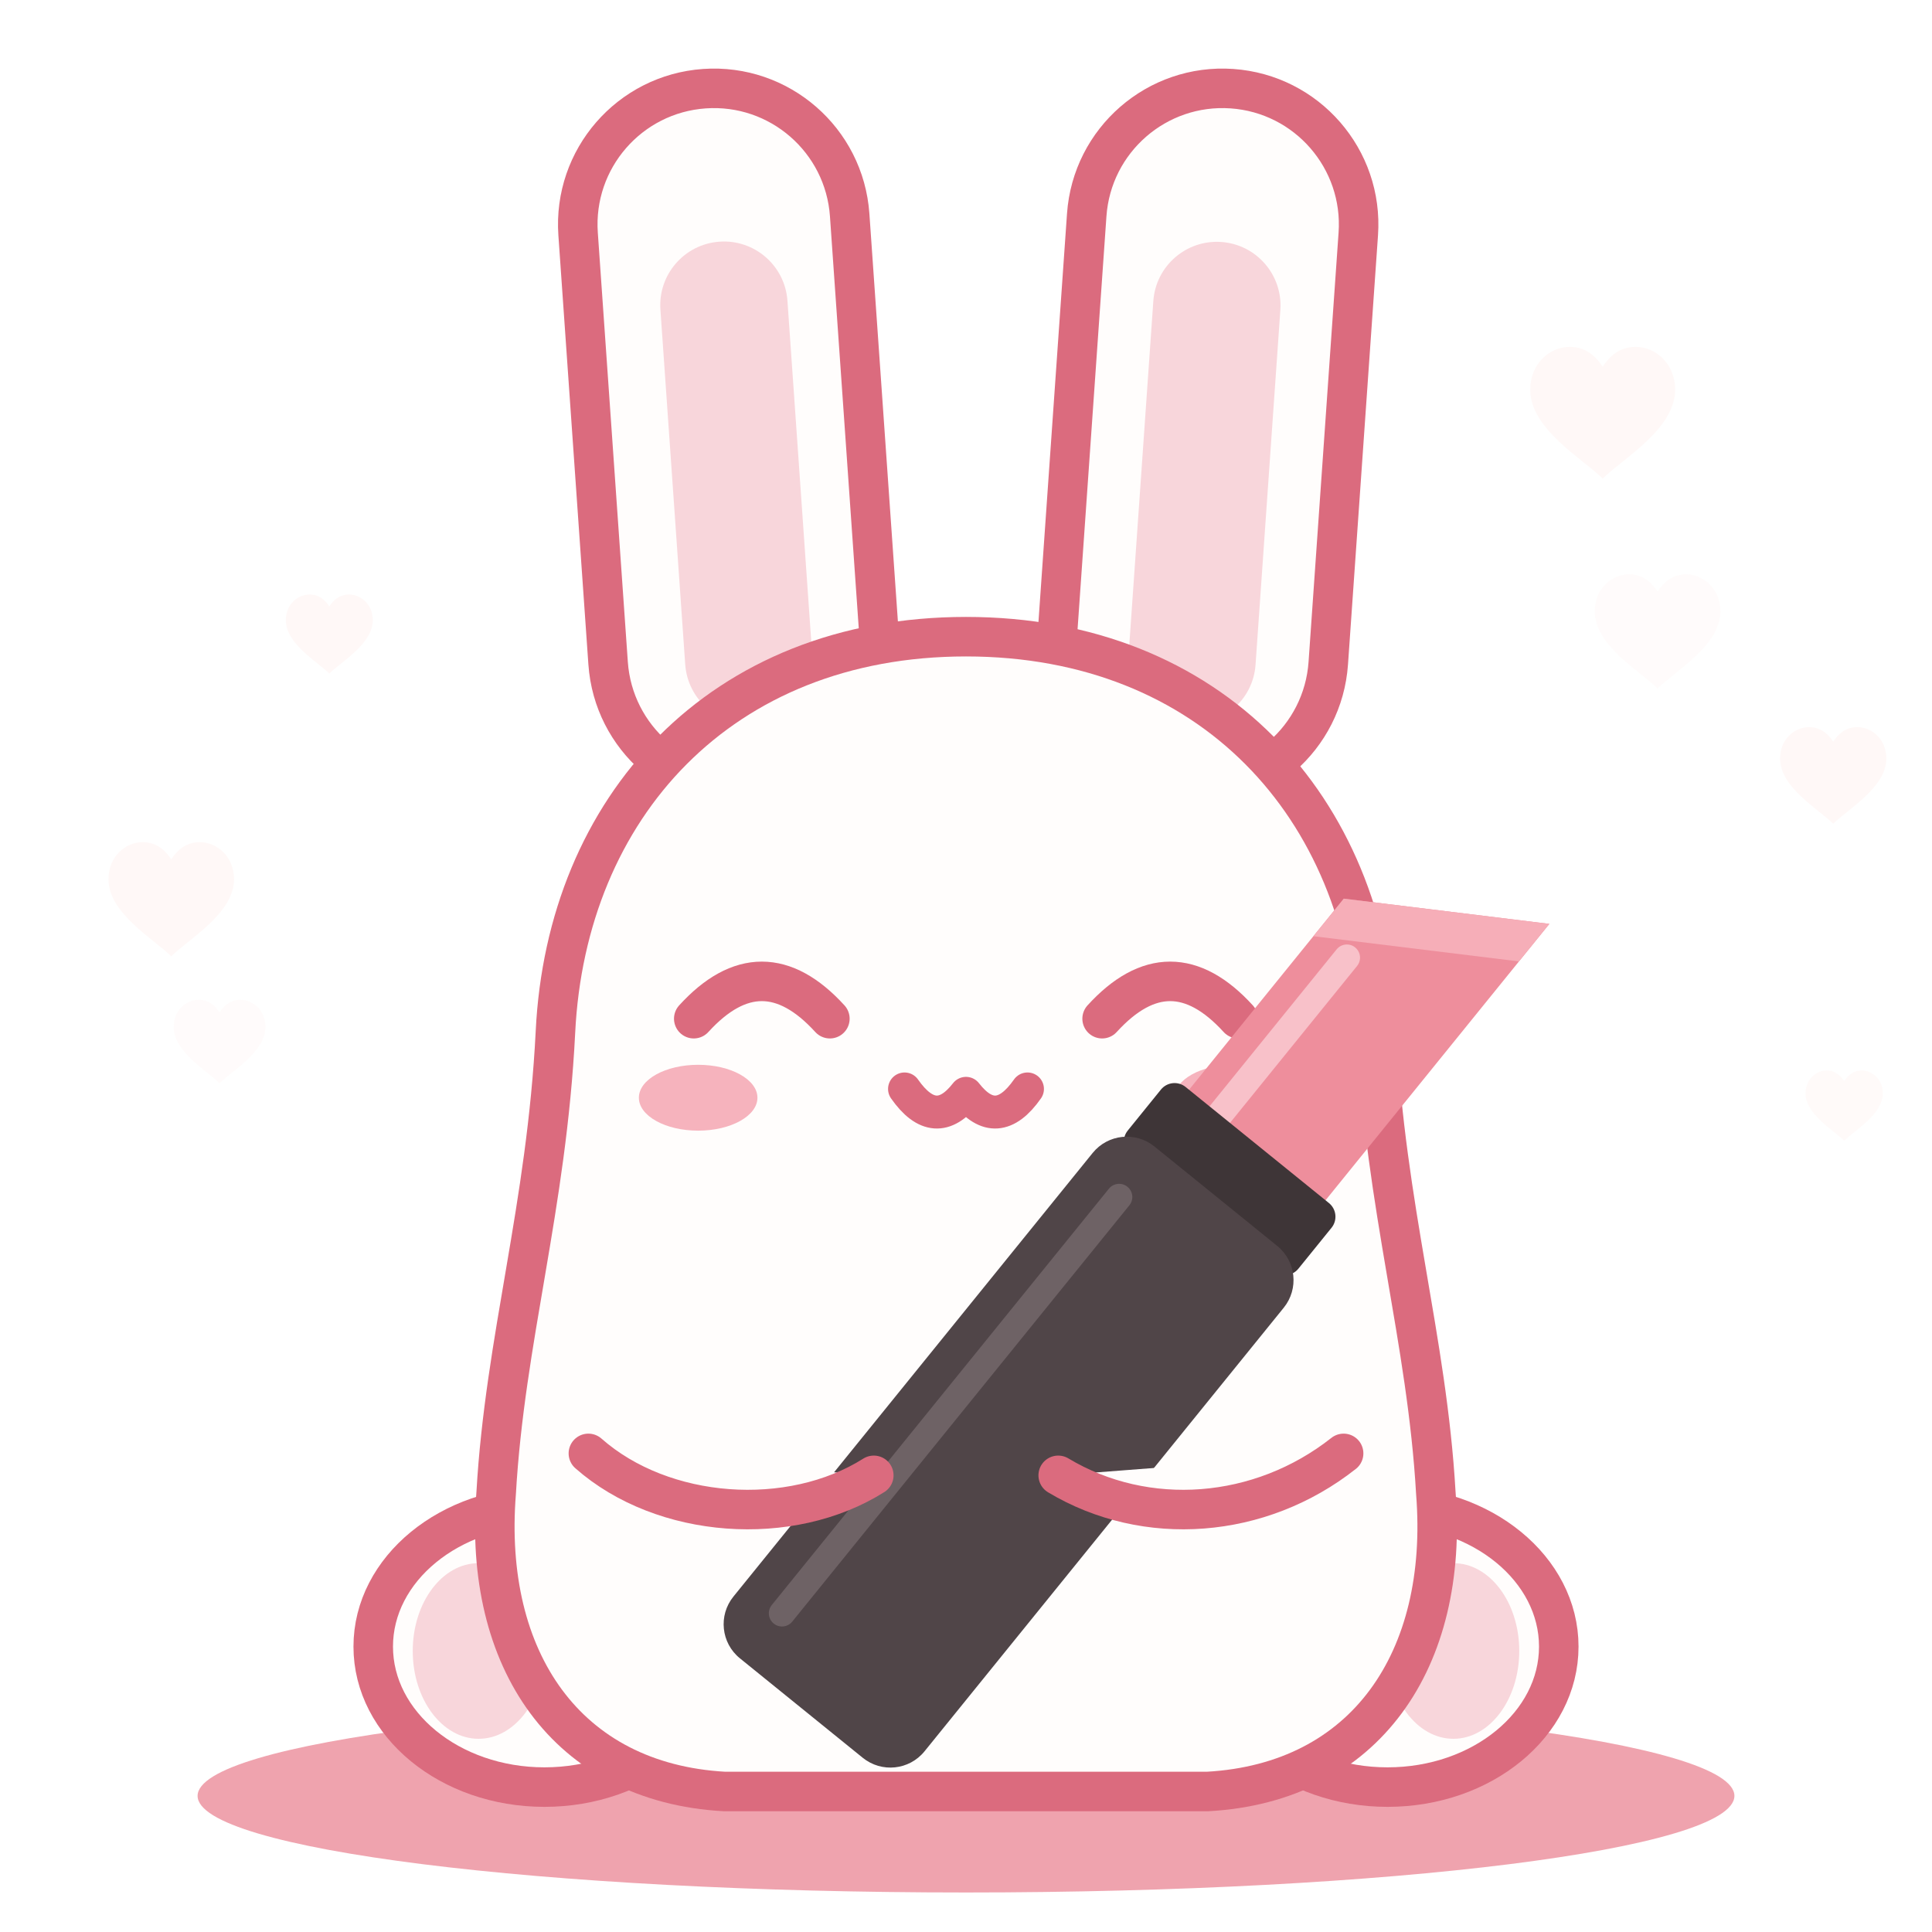
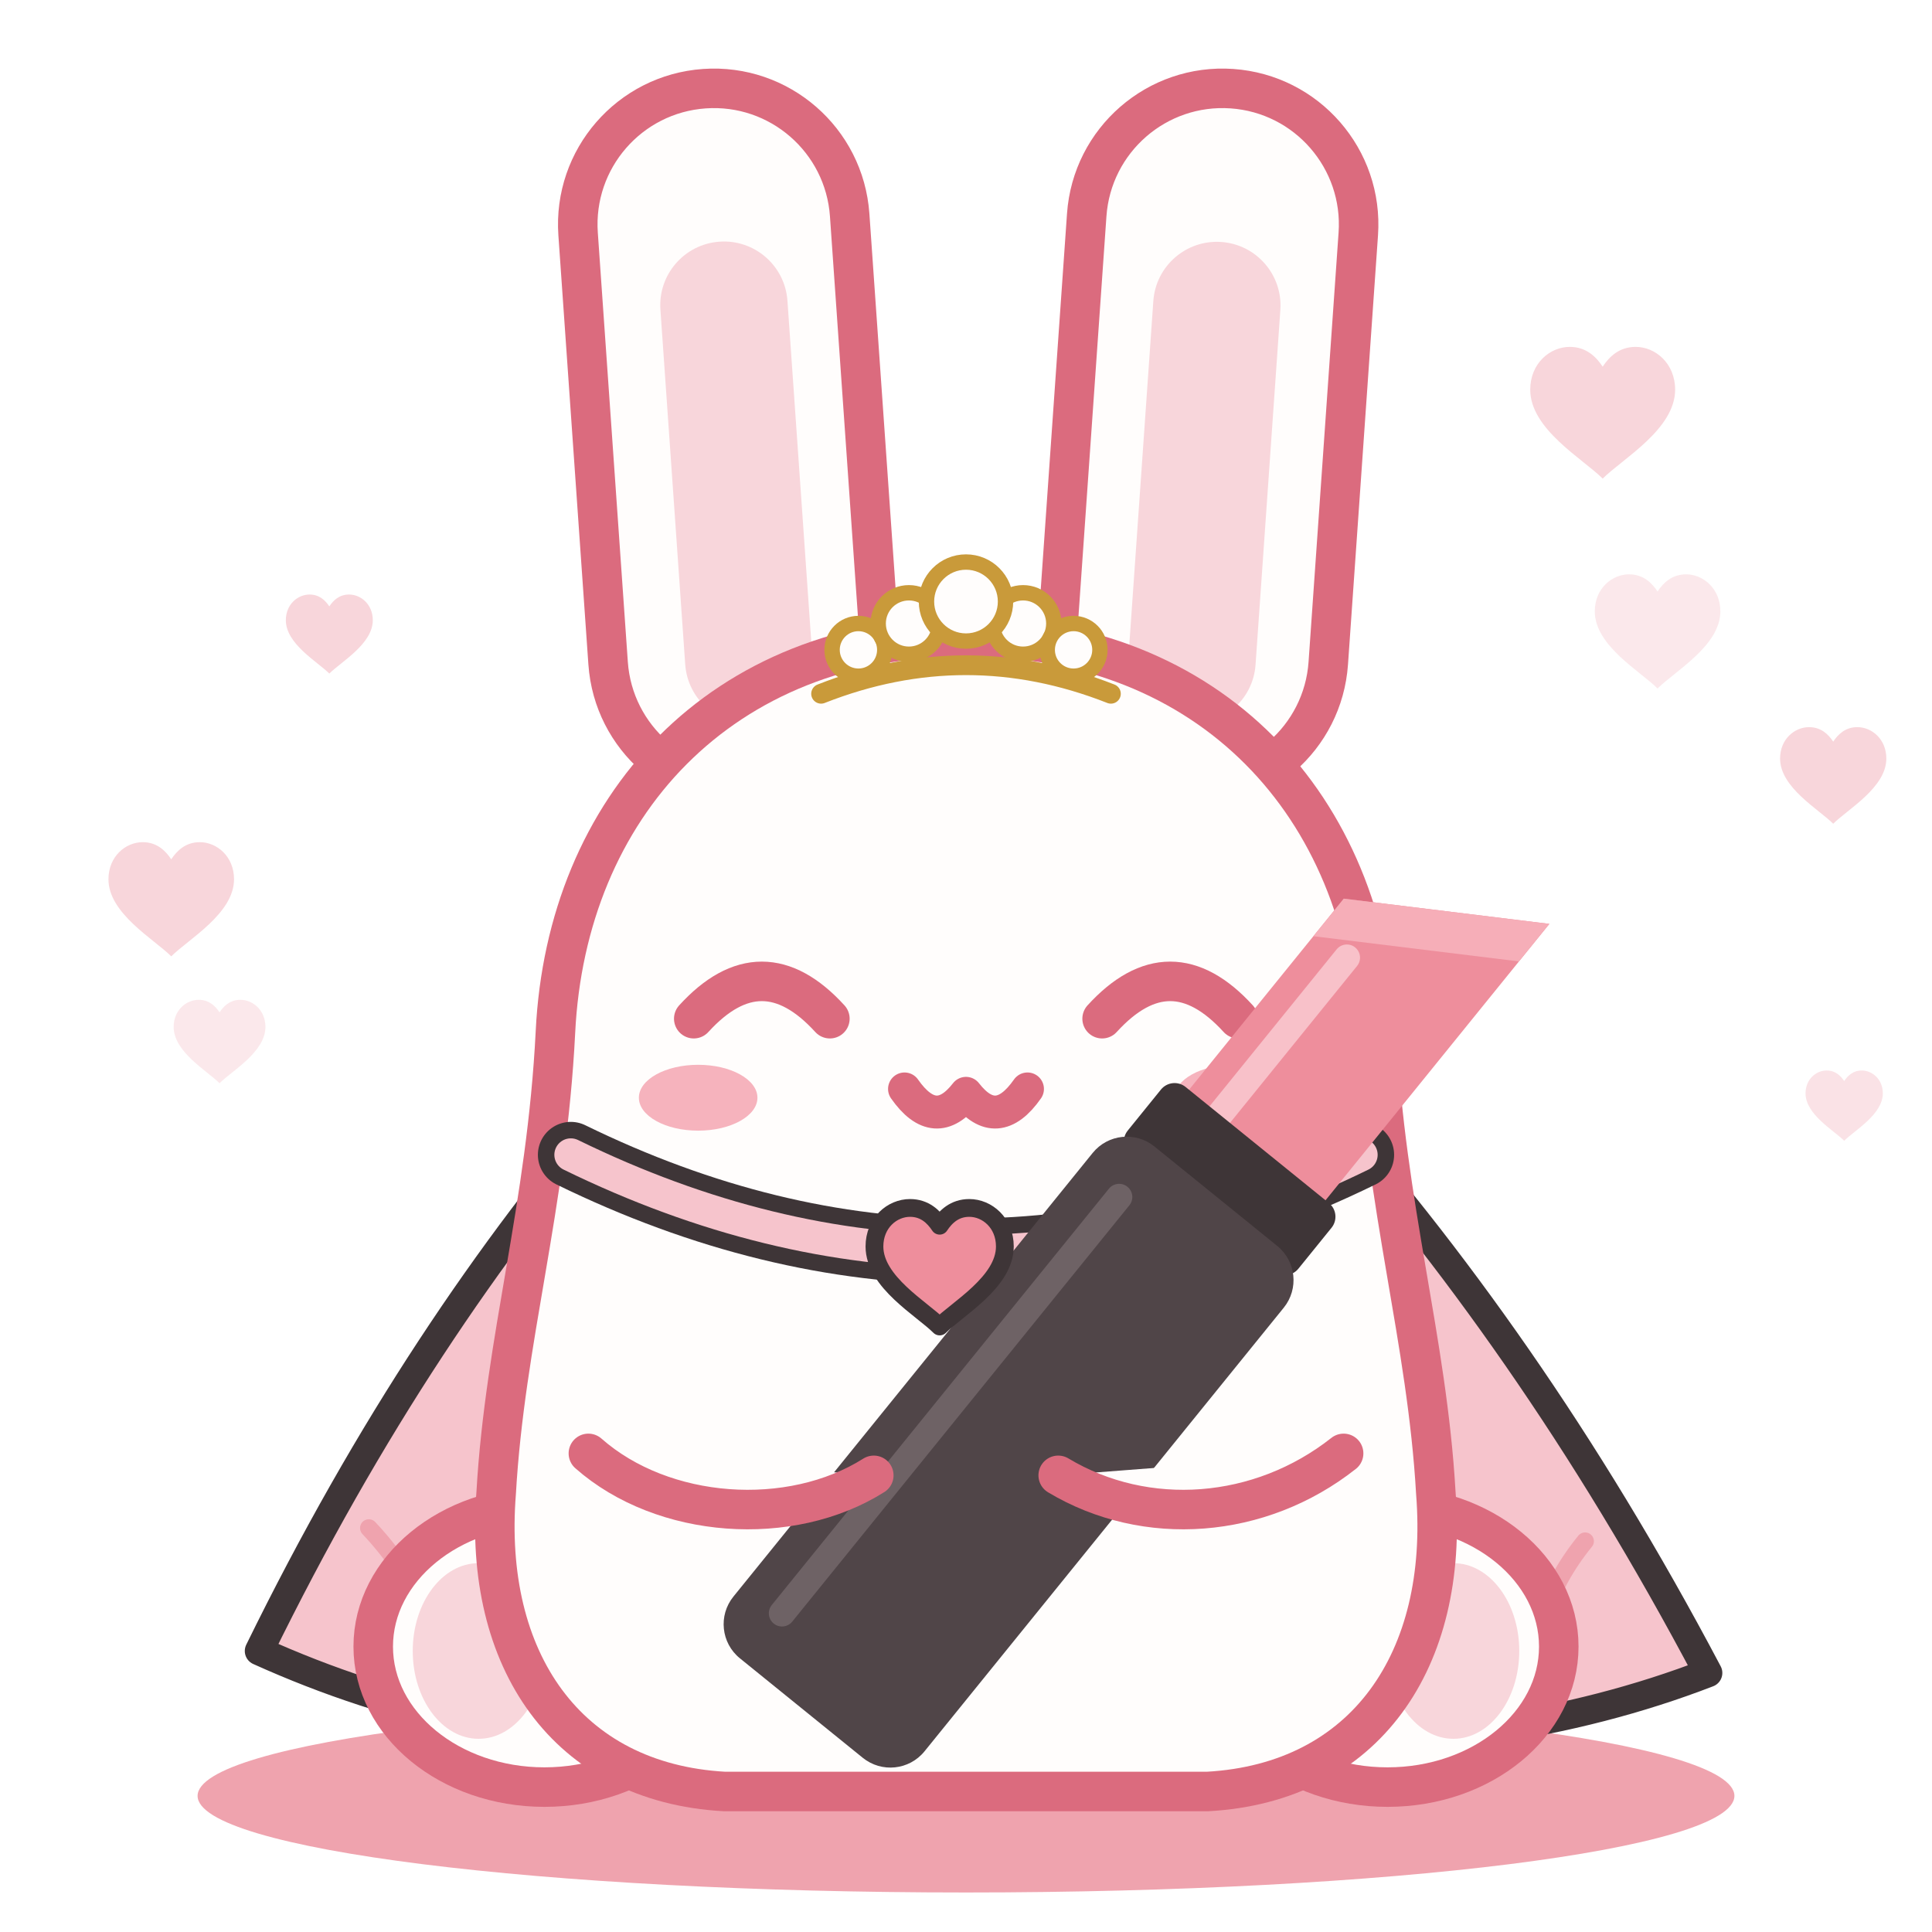
- <svg xmlns="http://www.w3.org/2000/svg" viewBox="150 150 880 880" role="img" aria-label="C.F.B. bunny hugging a lipstick">
+ <svg xmlns="http://www.w3.org/2000/svg" viewBox="150 150 880 880" role="img" aria-label="C.F.B. bunny in a tiara and cape, hugging a lipstick">
  <defs>
    <path id="heart" d="M0 12C-6 6-22-3-22-15c0-8 6-13 12-13 5 0 8 3 10 6 2-3 5-6 10-6 6 0 12 5 12 13C22-3 6 6 0 12z" />
  </defs>
-   <g id="hearts" fill="#FFF8F7">
+   <g id="hearts" fill="#F8D6DB">
    <use href="#heart" transform="translate(880 350) scale(1.5)" />
    <use href="#heart" transform="translate(905 448) scale(1.3)" opacity=".55" />
    <use href="#heart" transform="translate(985 512) scale(1.1)" />
    <use href="#heart" transform="translate(300 446) scale(.9)" />
    <use href="#heart" transform="translate(228 570) scale(1.3)" />
    <use href="#heart" transform="translate(250 632) scale(.95)" opacity=".55" />
    <use href="#heart" transform="translate(990 660) scale(.8)" opacity=".7" />
  </g>
  <ellipse id="shadow" cx="590" cy="968" rx="350" ry="44" fill="#EFA3AE" />
  <g id="bunny" stroke="#DB6B7E" stroke-width="18" stroke-linecap="round" stroke-linejoin="round">
+     <g id="cape" stroke="#3E3537" stroke-width="13">
+       <path fill="#F6C4CC" d="M432 650C372 720 318 800 268 902C330 930 400 946 470 940H720C790 948 866 936 928 912C872 806 812 722 748 650Z" />
+       <path fill="none" stroke="#EFA3AE" stroke-width="8" d="M318 846Q350 880 348 918M872 852Q846 884 850 922" />
+     </g>
    <g id="ears">
      <g id="ear-l">
        <rect x="420" y="190" width="124" height="320" rx="62" transform="rotate(-4 482 350)" fill="#FFFDFC" />
        <rect x="455" y="260" width="58" height="220" rx="29" transform="rotate(-4 482 350)" fill="#F8D6DB" stroke="none" />
      </g>
      <g id="ear-r">
        <rect x="638" y="190" width="124" height="320" rx="62" transform="rotate(4 700 350)" fill="#FFFDFC" />
        <rect x="671" y="260" width="58" height="220" rx="29" transform="rotate(4 700 350)" fill="#F8D6DB" stroke="none" />
      </g>
    </g>
    <g id="feet">
      <g id="foot-l">
        <ellipse cx="398" cy="900" rx="78" ry="64" fill="#FFFDFC" />
        <ellipse cx="368" cy="902" rx="30" ry="40" fill="#F8D6DB" stroke="none" />
      </g>
      <g id="foot-r">
        <ellipse cx="782" cy="900" rx="78" ry="64" fill="#FFFDFC" />
        <ellipse cx="812" cy="902" rx="30" ry="40" fill="#F8D6DB" stroke="none" />
      </g>
    </g>
    <path id="body" fill="#FFFDFC" d="M590 440C702 440 772 518 777 620C781 700 800 760 804 830C810 906 772 962 700 966H480C408 962 370 906 376 830C380 760 399 700 403 620C408 518 478 440 590 440Z" />
+     <g id="tiara" stroke="#C99A3A" stroke-width="7" fill="#FFFDFC">
+       <path fill="none" stroke-width="9" d="M524 466Q590 440 656 466" />
+       <circle cx="541" cy="446" r="12" />
+       <circle cx="564" cy="434" r="14" />
+       <circle cx="616" cy="434" r="14" />
+       <circle cx="639" cy="446" r="12" />
+       <circle cx="590" cy="424" r="18" />
+     </g>
+     <g id="collar" fill="none">
+       <path stroke="#3E3537" stroke-width="30" d="M410 676Q590 764 770 676" />
+       <path stroke="#F6C4CC" stroke-width="15" d="M410 676Q590 764 770 676" />
+     </g>
    <g id="face">
      <g id="cheeks" fill="#F6B3BD" stroke="none">
        <ellipse cx="468" cy="650" rx="27" ry="15" />
        <ellipse cx="712" cy="650" rx="27" ry="15" />
      </g>
      <path id="eye-l" fill="none" d="M466 614Q497 580 528 614" />
      <path id="eye-r" fill="none" d="M652 614Q683 580 714 614" />
      <path id="mouth" fill="none" stroke-width="15" d="M562 646Q576 666 590 648Q604 666 618 646" />
    </g>
    <g id="lipstick" transform="translate(515 928) rotate(39) translate(0 -300)" stroke="none">
      <g id="bullet">
        <path d="M-40 -18V-142L40 -192V-18Z" fill="#EE8E9C" />
        <path d="M-40 -142L40 -192V-170L-40 -120Z" fill="#F6AEB8" />
        <rect x="-28" y="-128" width="12" height="104" rx="6" fill="#F8C1C9" />
      </g>
      <rect x="-50" y="-30" width="100" height="40" rx="8" fill="#3E3537" />
      <rect id="tube" x="-56" y="0" width="112" height="300" rx="20" fill="#504548" />
      <rect x="-40" y="22" width="12" height="256" rx="6" fill="#6E6265" />
    </g>
+     <use id="clasp" href="#heart" transform="translate(578 738) scale(1.35)" fill="#EE8E9C" stroke="#3E3537" stroke-width="6" />
    <g id="paws" fill="#FFFDFC">
      <path id="paw-l" d="M418 812C452 842 510 846 548 822" />
      <path id="paw-r" d="M632 822C672 846 724 842 762 812" />
    </g>
  </g>
</svg>
